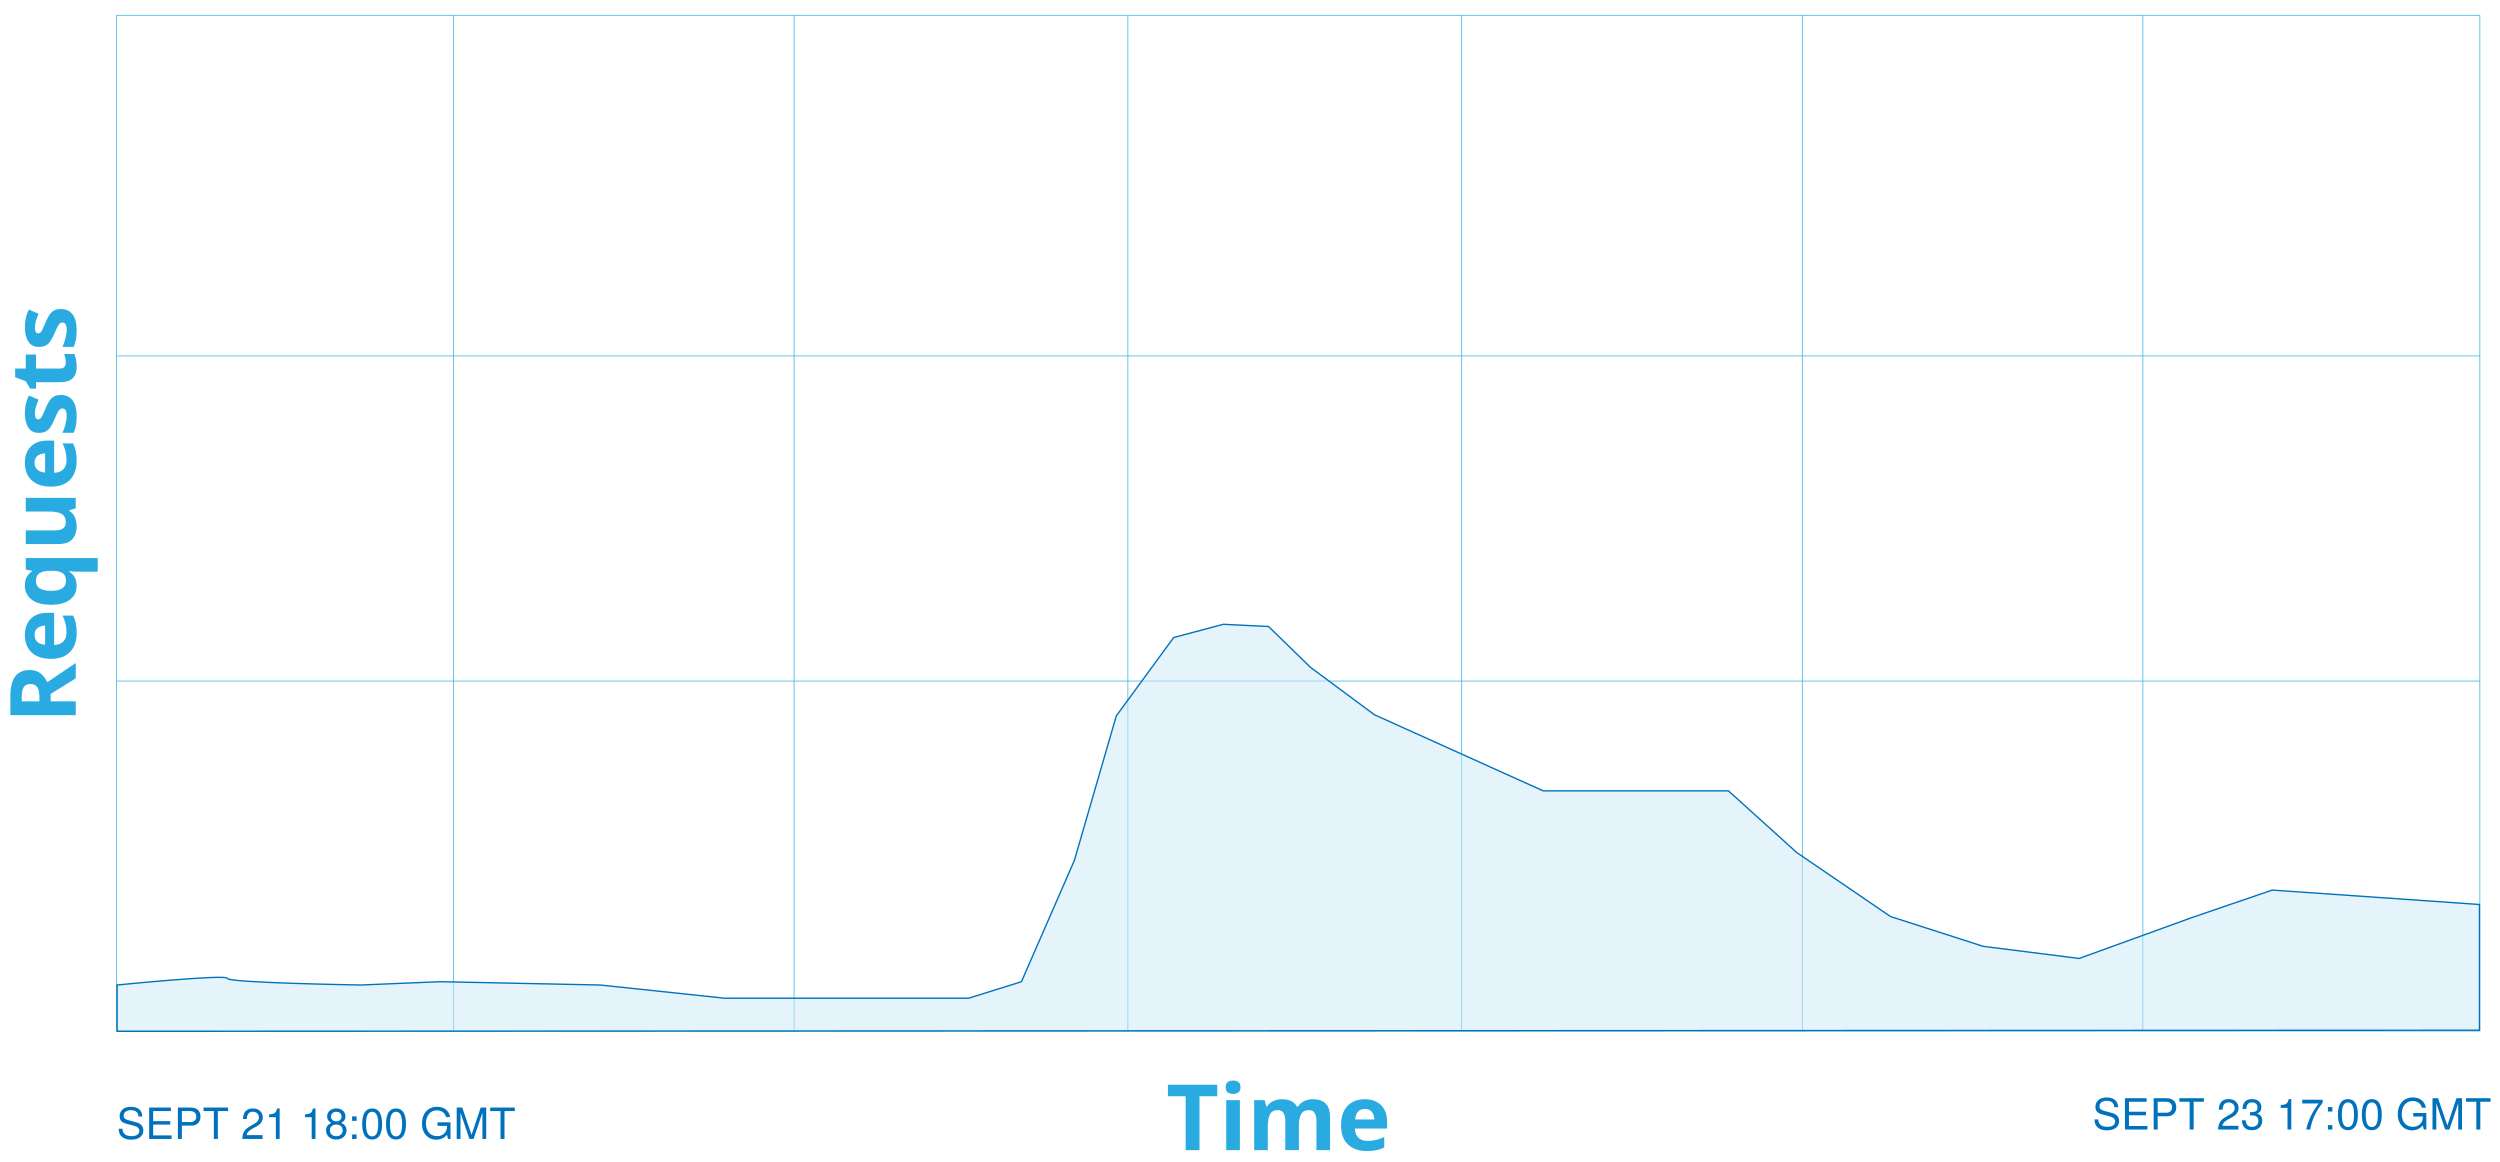
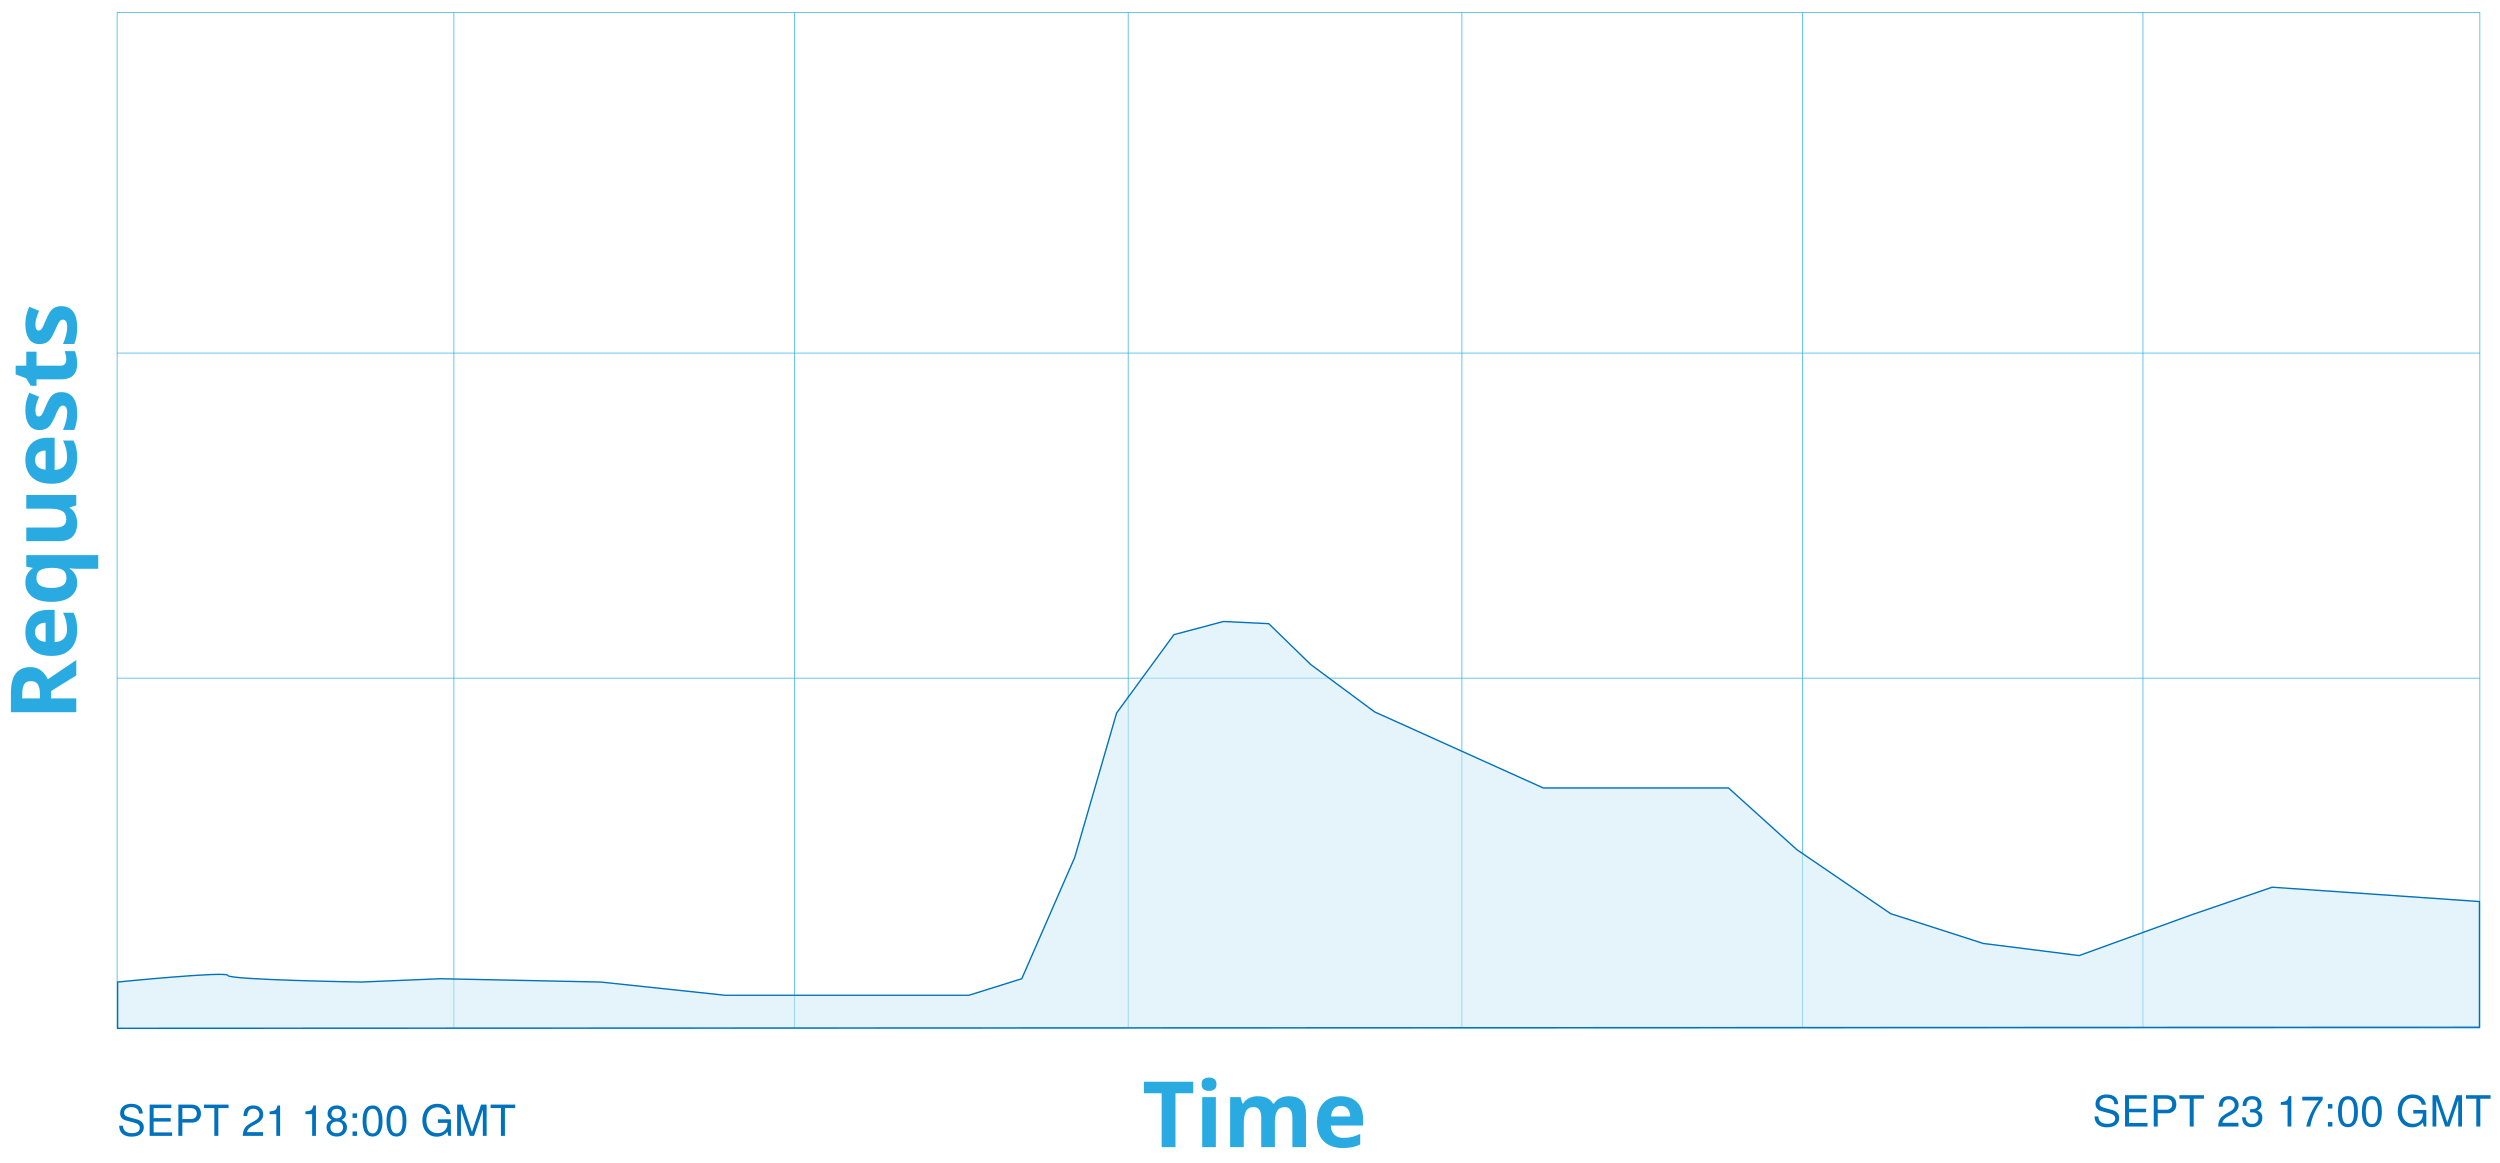
- <svg xmlns="http://www.w3.org/2000/svg" id="Layer_1" data-name="Layer 1" viewBox="0 0 1803.82 838">
+ <svg xmlns="http://www.w3.org/2000/svg" id="Layer_1" data-name="Layer 1" viewBox="0 0 1804.19 838.81">
  <defs>
    <style>.cls-1{fill:none;stroke:#29abe2;stroke-width:0.5px;}.cls-1,.cls-5{stroke-miterlimit:10;}.cls-2{font-size:31.01px;fill:#0071bc;font-family:HelveticaNeue, Helvetica Neue;}.cls-3{font-size:66.06px;fill:#29abe2;font-family:Raleway-Bold, Raleway;font-weight:700;}.cls-4{letter-spacing:0em;}.cls-5{fill:#cdebf8;fill-opacity:0.5;stroke:#0071bc;}</style>
  </defs>
-   <rect class="cls-1" x="84.15" y="11.01" width="1705.13" height="732.9" />
-   <line class="cls-1" x1="327.2" y1="11.01" x2="327.2" y2="743.91" />
-   <line class="cls-1" x1="572.95" y1="11.01" x2="572.95" y2="743.91" />
-   <line class="cls-1" x1="813.8" y1="11.01" x2="813.8" y2="743.91" />
-   <line class="cls-1" x1="1054.66" y1="11.01" x2="1054.66" y2="743.91" />
-   <line class="cls-1" x1="1300.4" y1="11.01" x2="1300.4" y2="743.91" />
-   <line class="cls-1" x1="1546.15" y1="11.01" x2="1546.15" y2="743.91" />
-   <line class="cls-1" x1="84.15" y1="256.81" x2="1789.28" y2="256.81" />
-   <line class="cls-1" x1="84.15" y1="491.39" x2="1789.28" y2="491.39" />
-   <text class="cls-2" transform="translate(84.15 821.75)">SEPT 21 18:00 GMT</text>
-   <text class="cls-2" transform="translate(1509.74 815.01)">SEPT 23 17:00 GMT</text>
-   <text class="cls-3" transform="translate(841.36 829.85)">Time</text>
-   <text class="cls-3" transform="translate(54.66 521.95) rotate(-90)">Reque<tspan class="cls-4" x="206.63" y="0">s</tspan>
+   <rect class="cls-1" x="84.52" y="9.01" width="1705.13" height="732.9" />
+   <line class="cls-1" x1="327.57" y1="9.01" x2="327.57" y2="741.91" />
+   <line class="cls-1" x1="573.32" y1="9.01" x2="573.32" y2="741.91" />
+   <line class="cls-1" x1="814.17" y1="9.01" x2="814.17" y2="741.91" />
+   <line class="cls-1" x1="1055.03" y1="9.01" x2="1055.03" y2="741.91" />
+   <line class="cls-1" x1="1300.78" y1="9.01" x2="1300.78" y2="741.91" />
+   <line class="cls-1" x1="1546.52" y1="9.01" x2="1546.52" y2="741.91" />
+   <line class="cls-1" x1="84.52" y1="254.81" x2="1789.65" y2="254.81" />
+   <line class="cls-1" x1="84.52" y1="489.39" x2="1789.65" y2="489.39" />
+   <text class="cls-2" transform="translate(84.52 819.75)">SEPT 21 18:00 GMT</text>
+   <text class="cls-2" transform="translate(1510.11 813.01)">SEPT 23 17:00 GMT</text>
+   <text class="cls-3" transform="translate(824.2 827.85)">Time</text>
+   <text class="cls-3" transform="translate(55.03 519.95) rotate(-90)">Reque<tspan class="cls-4" x="206.63" y="0">s</tspan>
    <tspan x="239.99" y="0">ts</tspan>
  </text>
-   <path class="cls-5" d="M84.5,744.13V710.71s79.58-8,79.58-4.77,96.29,4.77,96.29,4.77l57.29-2.39L433,710.71,523,720.26H698.82L737,708.32l38.2-87.53,30.24-104.24L846.83,460l35.81-9.55,32.63,1.59,30.24,29.44,46.15,34.22,121.75,54.91h133.69l49.34,44.56,67.64,46.15,66.84,21.49,69.23,8.75,81.17-29.44,58.09-19.89L1789,652.62v90.72Z" />
+   <path class="cls-5" d="M84.87,742.13V708.71s79.58-8,79.58-4.77,96.29,4.77,96.29,4.77L318,706.32l115.38,2.39,89.92,9.55H699.19l38.2-11.94,38.2-87.53,30.24-104.24L847.2,458,883,448.5l32.63,1.59,30.24,29.44L992,513.75l121.75,54.91h133.69l49.34,44.56,67.64,46.15,66.84,21.49,69.23,8.75,81.17-29.44,58.09-19.89,149.6,10.34v90.72Z" />
</svg>
